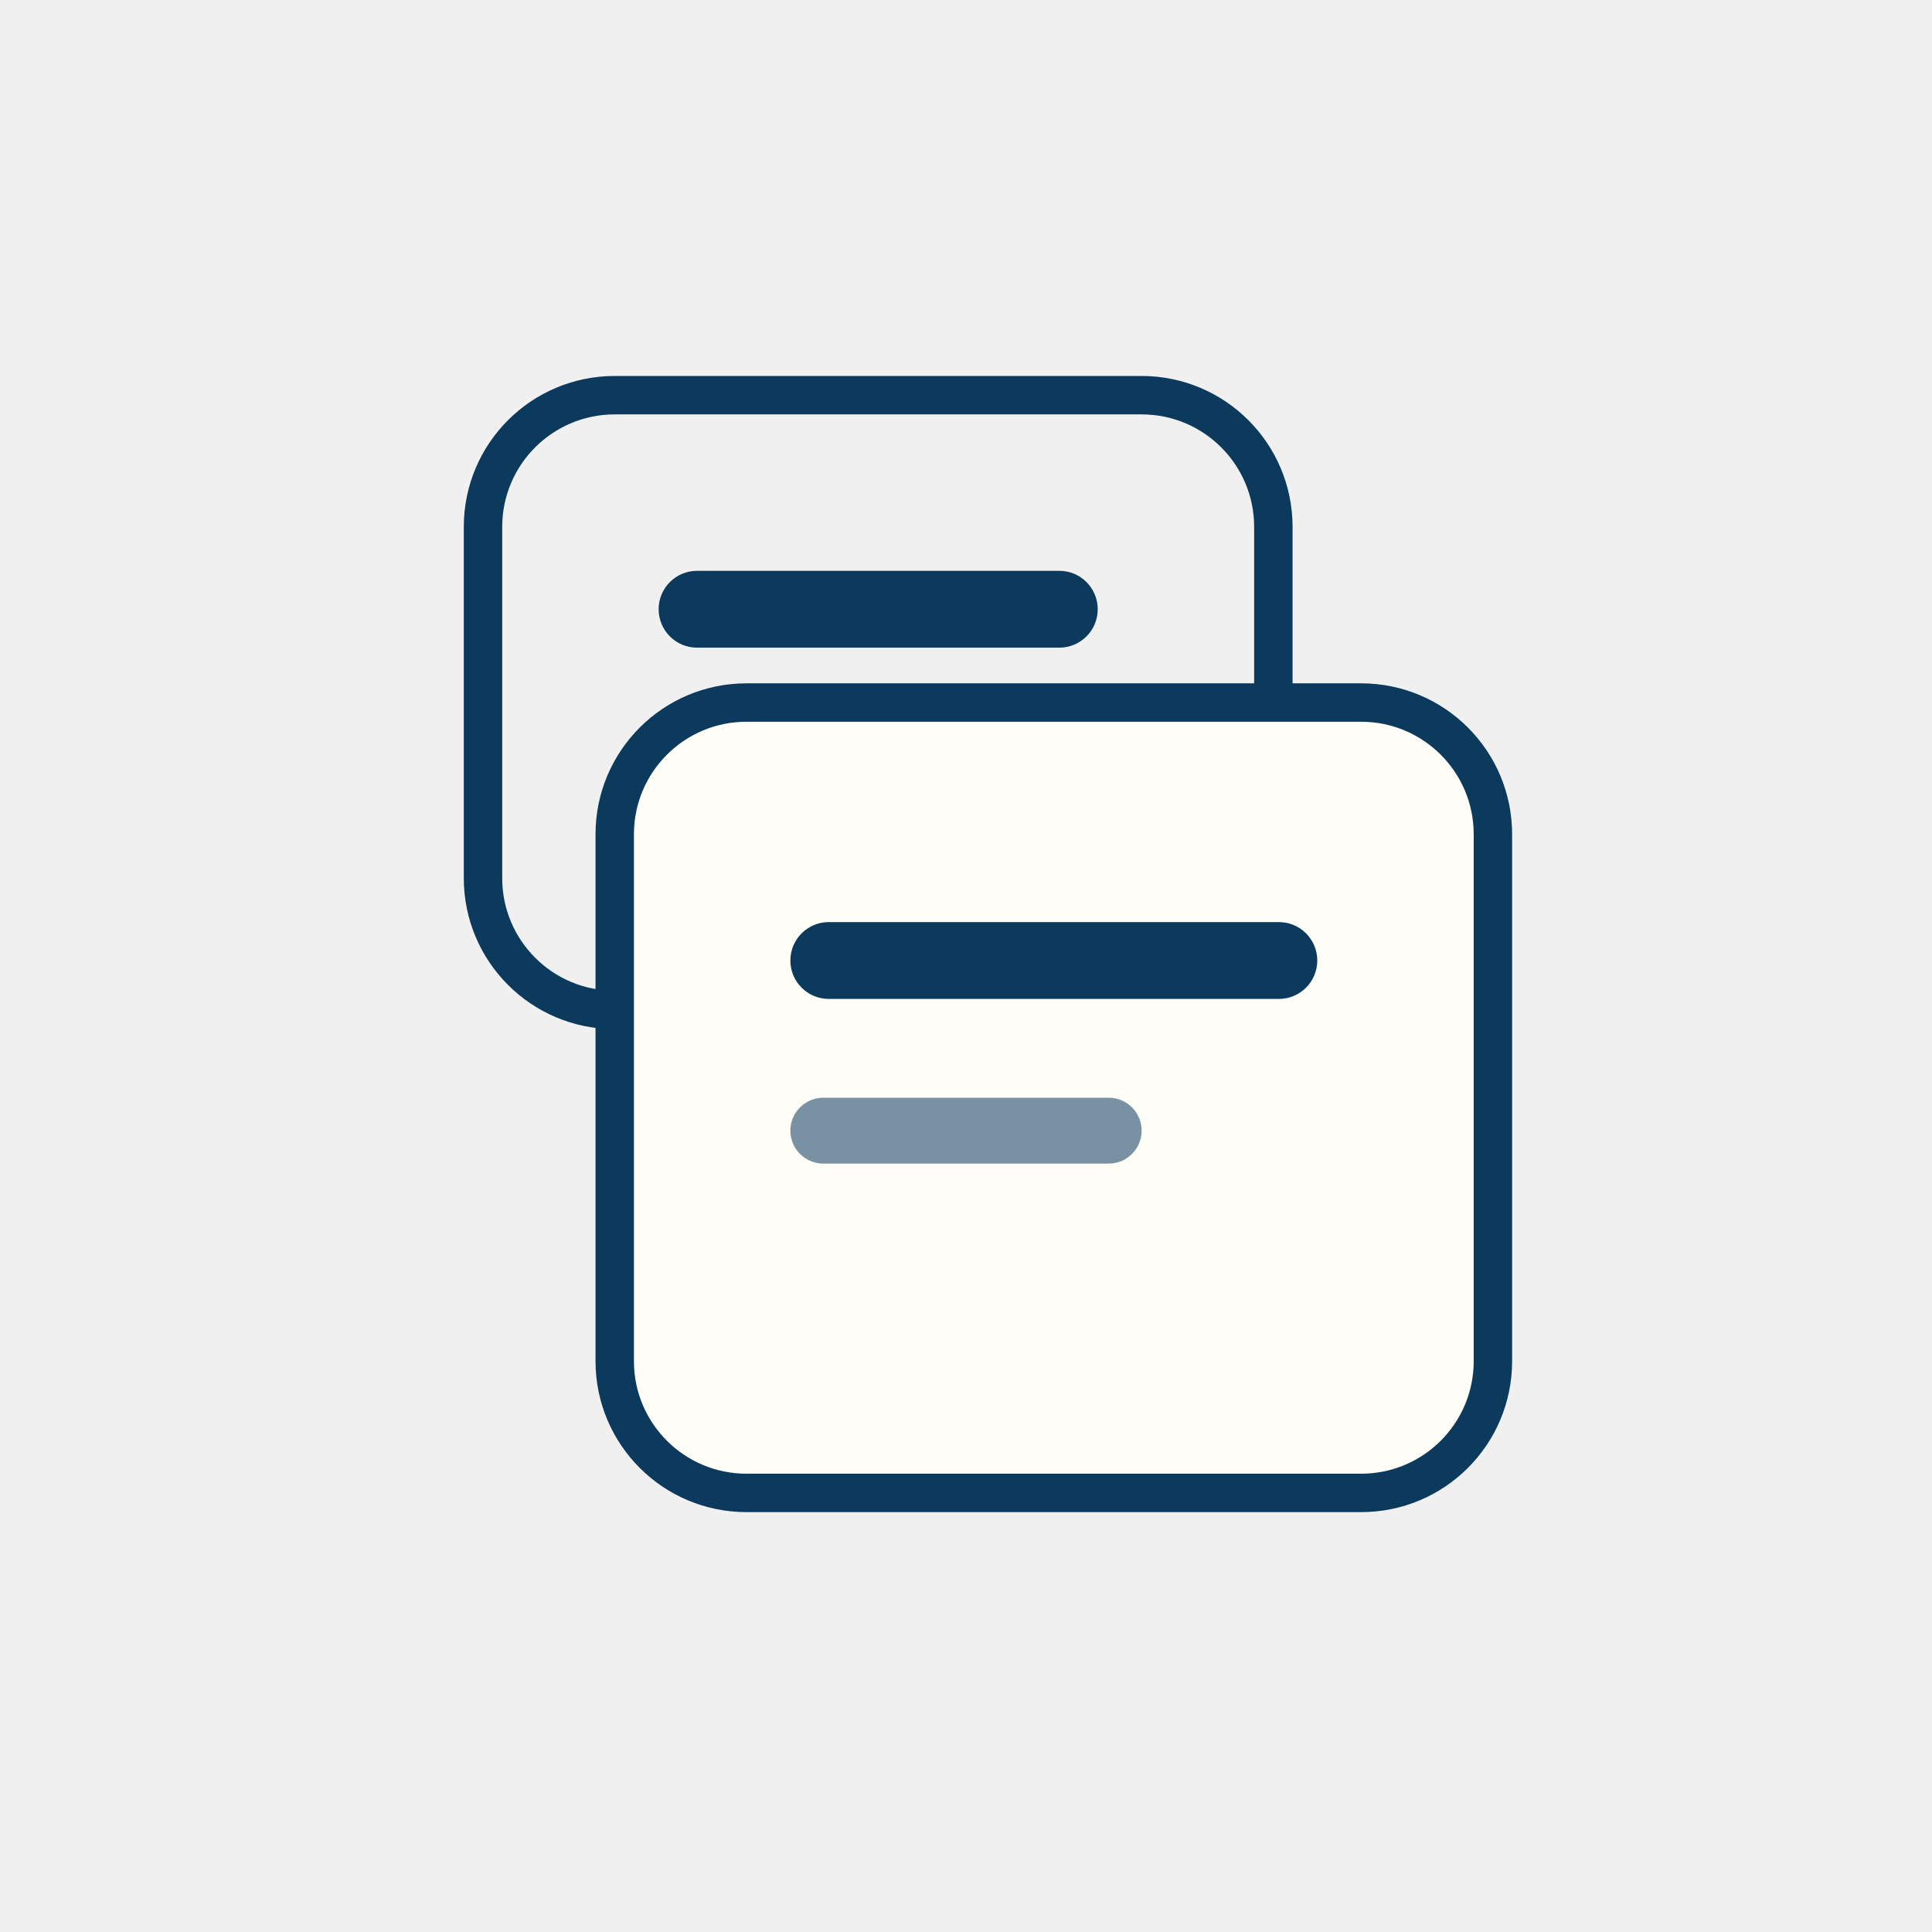
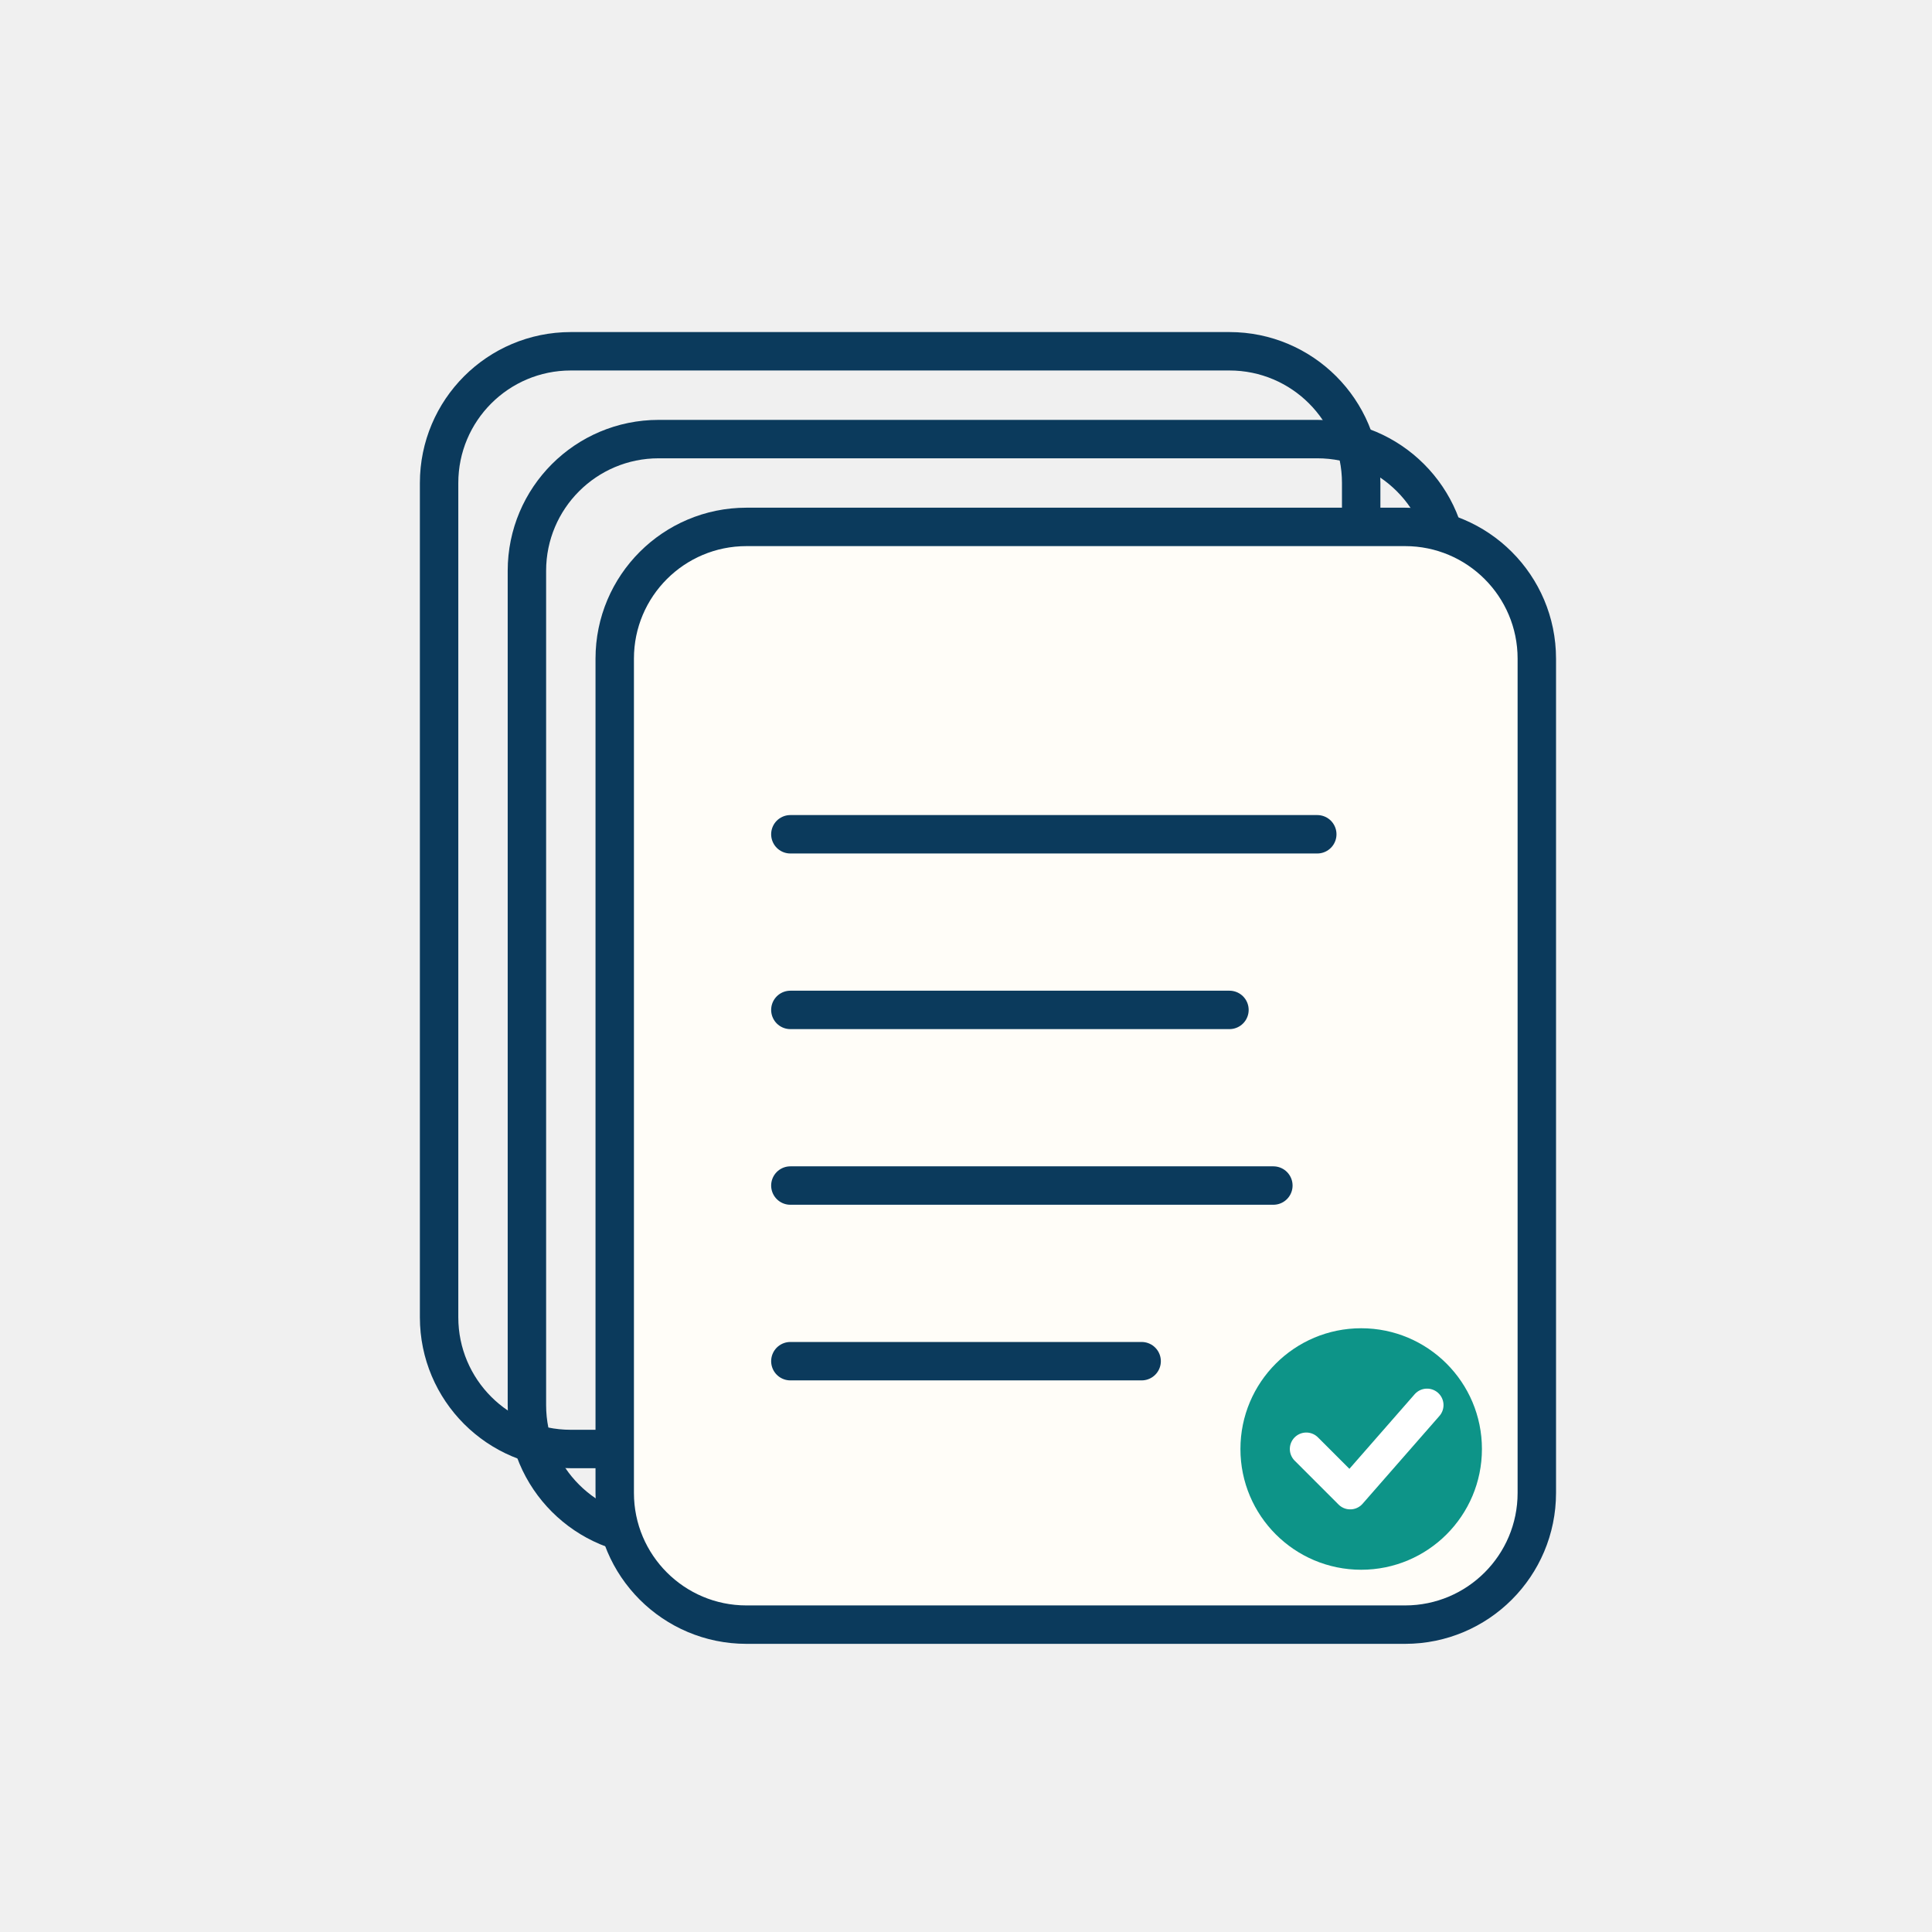
- <svg xmlns="http://www.w3.org/2000/svg" viewBox="0 0 88 88" fill="none" role="img" aria-hidden="true">
-   <rect x="22" y="18" width="36" height="28" rx="6" stroke="#0B3A5C" stroke-width="1.75" />
-   <rect x="30" y="26" width="20" height="3.5" rx="1.75" fill="#0B3A5C" />
-   <rect x="28" y="32" width="40" height="36" rx="6" fill="#FFFDF8" stroke="#0B3A5C" stroke-width="1.75" />
-   <rect x="36" y="42" width="24" height="3.5" rx="1.75" fill="#0B3A5C" />
-   <rect x="36" y="50" width="16" height="3" rx="1.5" fill="#0B3A5C" opacity="0.55" />
+ <svg xmlns="http://www.w3.org/2000/svg" width="88" height="88" viewBox="0 0 88 88" fill="none" role="img" aria-label="Bank statements">
+   <rect x="20" y="16" width="42" height="50" rx="6" stroke="#0B3A5C" stroke-width="1.75" />
+   <rect x="24" y="20" width="42" height="50" rx="6" stroke="#0B3A5C" stroke-width="1.75" />
+   <rect x="28" y="24" width="42" height="50" rx="6" fill="#FFFDF8" stroke="#0B3A5C" stroke-width="1.75" />
+   <line x1="36" y1="38" x2="60" y2="38" stroke="#0B3A5C" stroke-width="1.75" stroke-linecap="round" />
+   <line x1="36" y1="46" x2="56" y2="46" stroke="#0B3A5C" stroke-width="1.75" stroke-linecap="round" />
+   <line x1="36" y1="54" x2="58" y2="54" stroke="#0B3A5C" stroke-width="1.75" stroke-linecap="round" />
+   <line x1="36" y1="62" x2="52" y2="62" stroke="#0B3A5C" stroke-width="1.75" stroke-linecap="round" />
+   <circle cx="62" cy="66" r="5.5" fill="#0D9488" />
+   <path d="M59.5 66 l2 2 3.5 -4" stroke="#FFFFFF" stroke-width="1.5" stroke-linecap="round" stroke-linejoin="round" fill="none" />
</svg>
